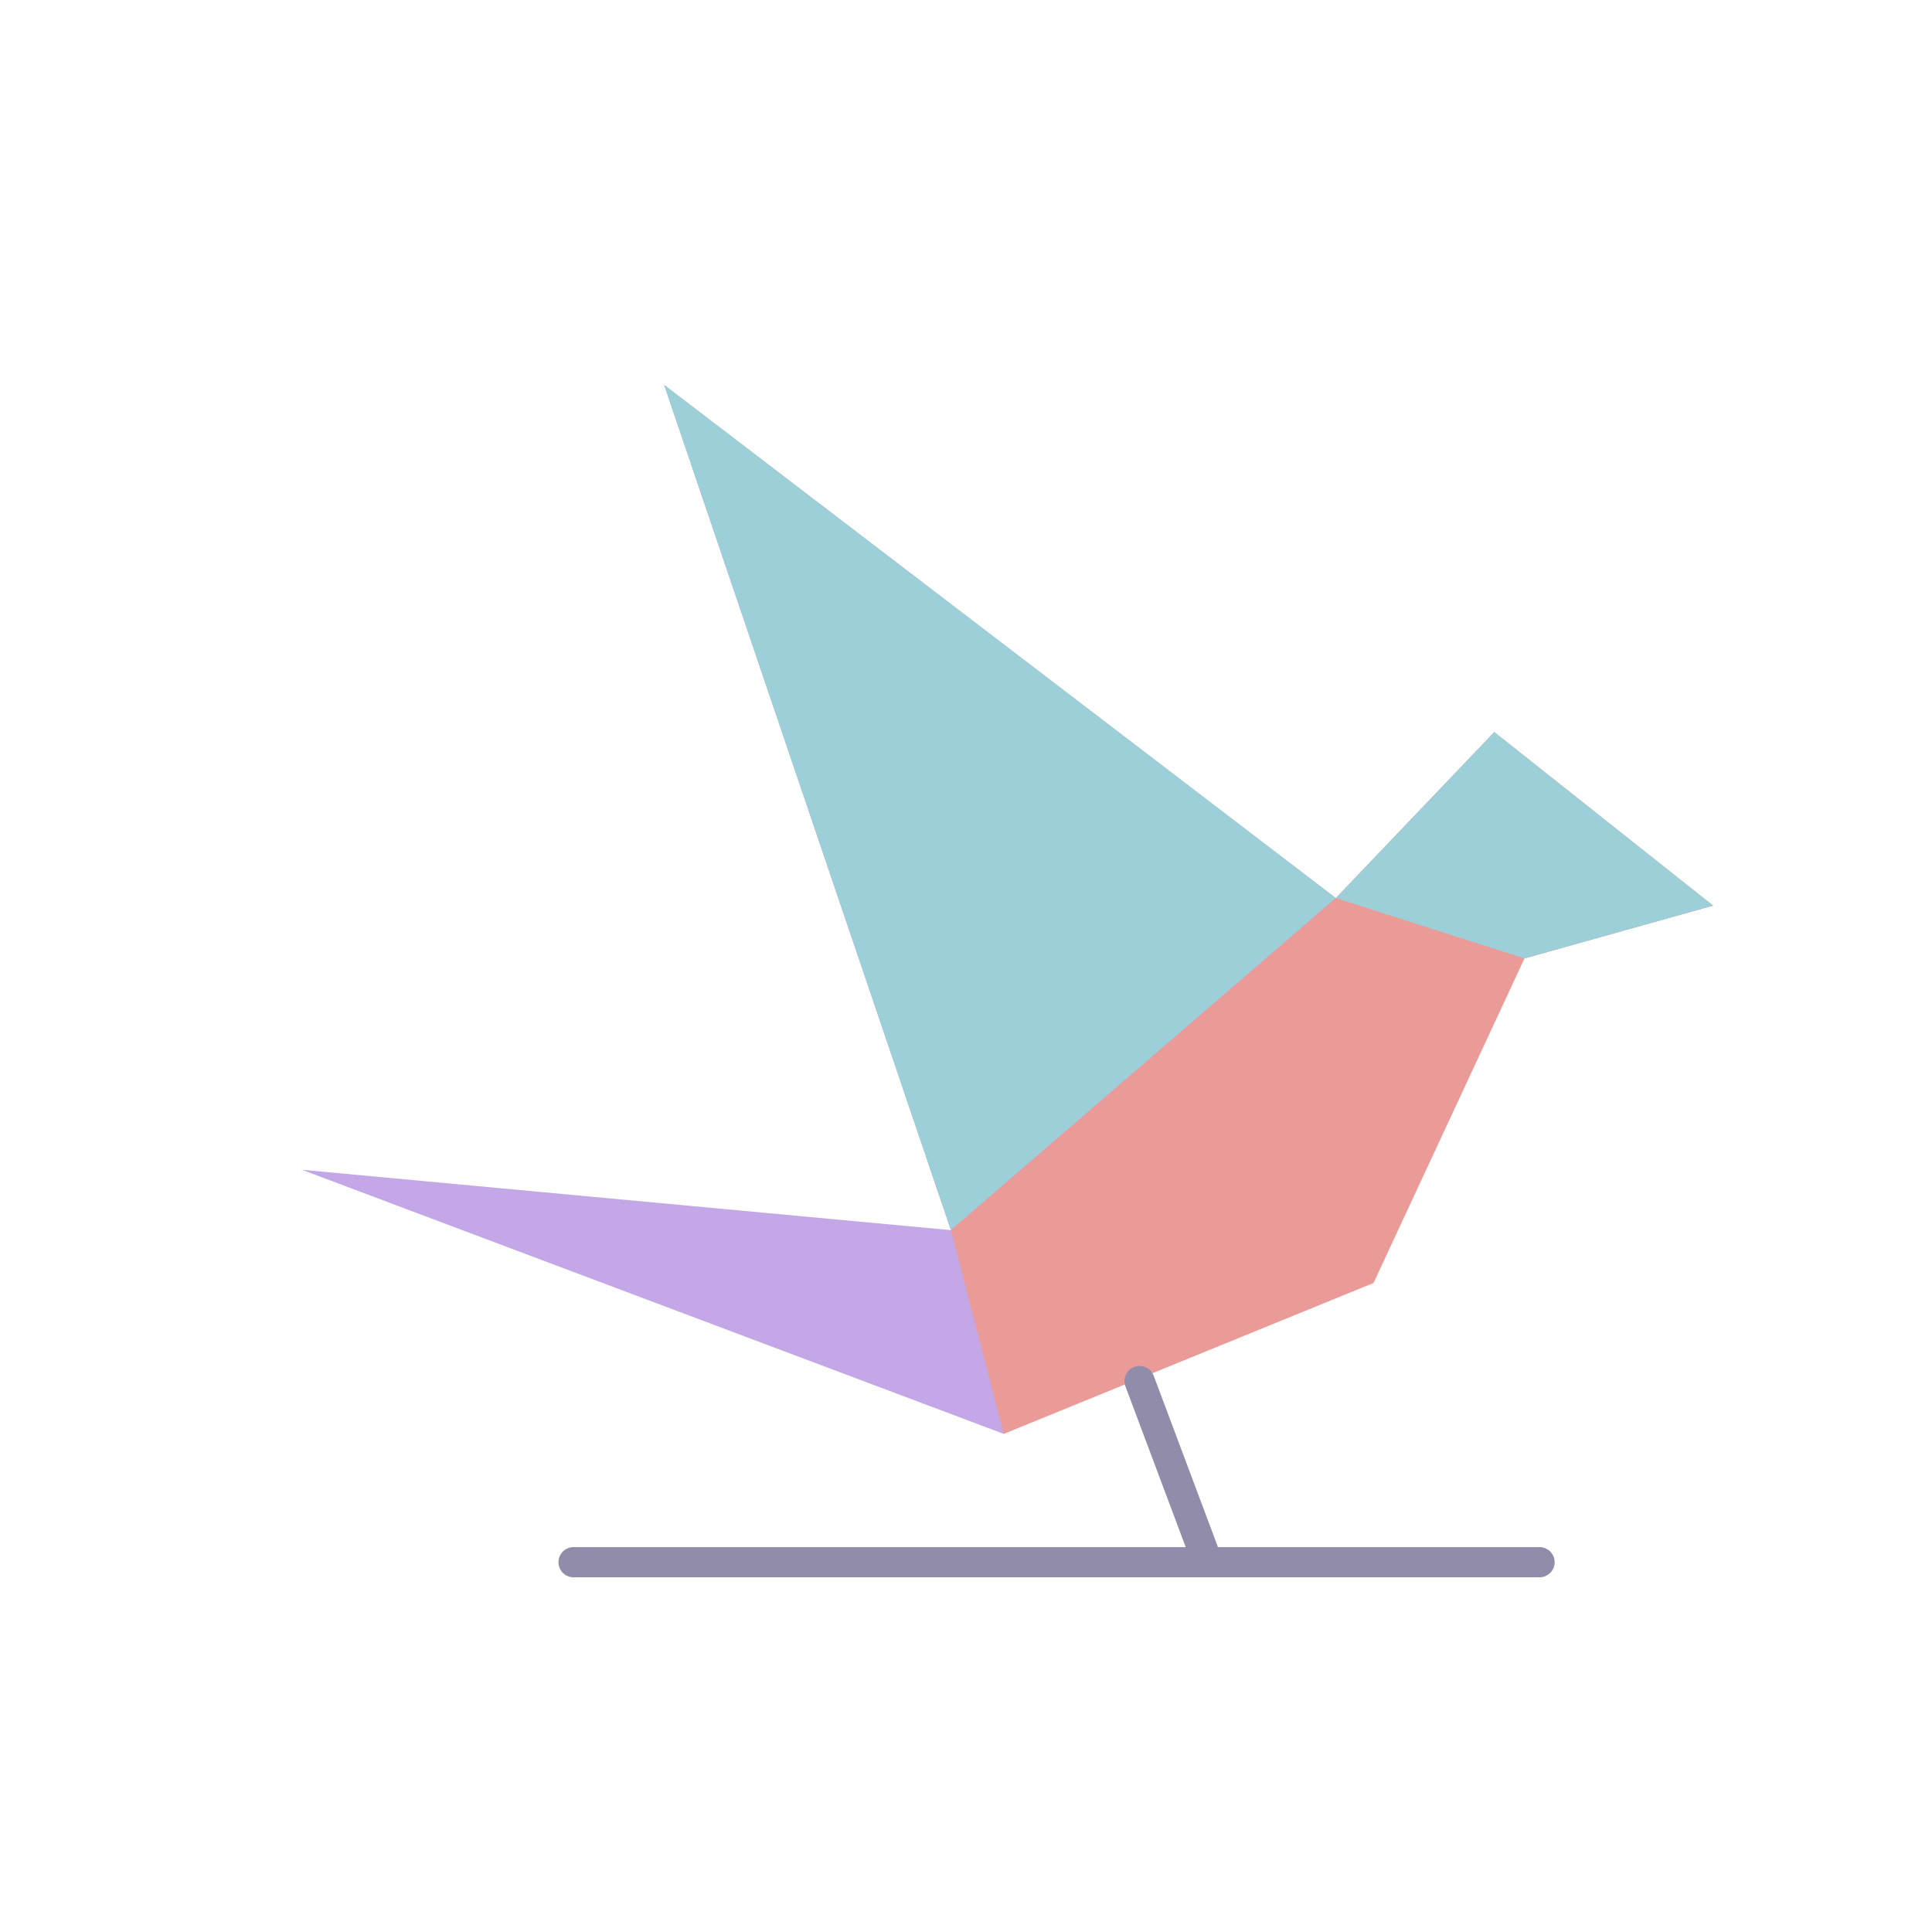
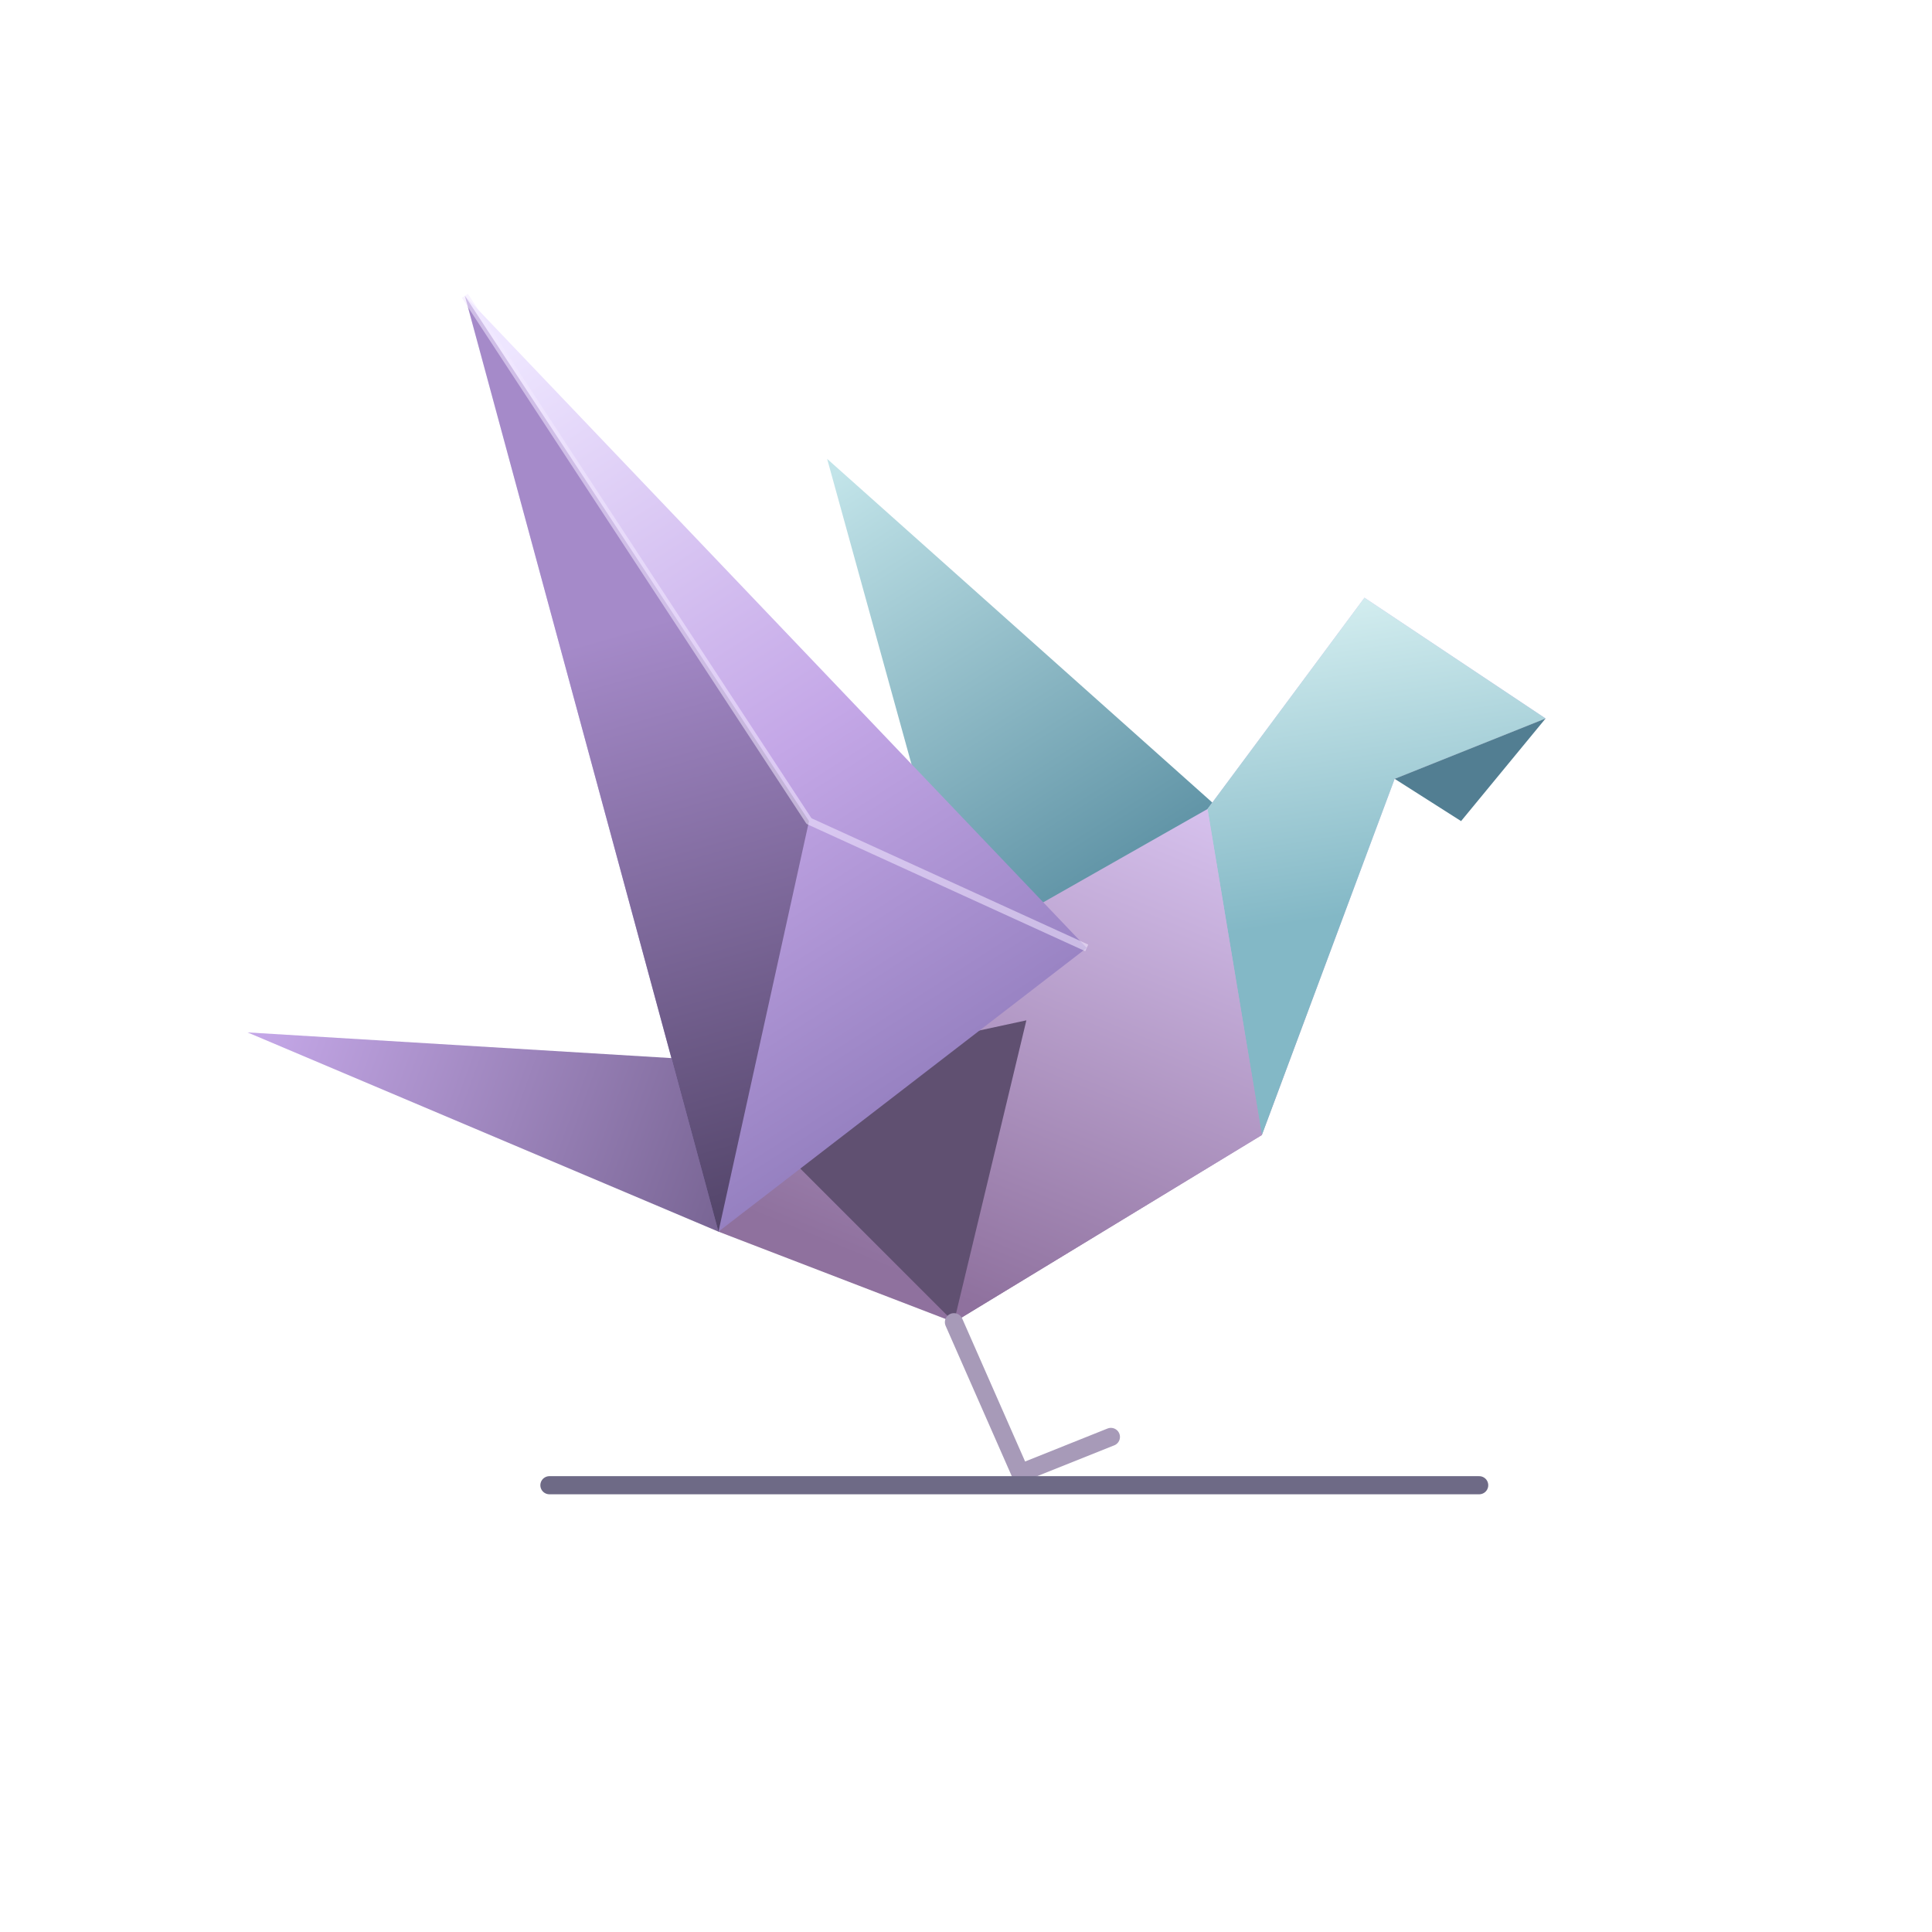
- <svg xmlns="http://www.w3.org/2000/svg" width="256" height="256" viewBox="0 0 256 256" fill="none">
-   <path d="M40 155 126 163 88 51 177 119 133 190Z" fill="#c4a7e7" />
-   <path d="m88 51 89 68-51 44Z" fill="#9ccfd8" />
-   <path d="m126 163 51-44 21-22 29 23-25 7-20 43-49 20Z" fill="#ea9a97" />
-   <path d="m177 119 21-22 29 23-25 7Z" fill="#9ccfd8" />
-   <path d="m151 183 9 24m-84 0h128" stroke="#908caa" stroke-width="4" stroke-linecap="round" stroke-linejoin="round" />
+ <svg xmlns="http://www.w3.org/2000/svg" width="320" height="320" viewBox="0 0 320 320" fill="none">
+   <defs>
+     <linearGradient id="wing" x1="83" y1="58" x2="174" y2="199" gradientUnits="userSpaceOnUse">
+       <stop stop-color="#eee6ff" />
+       <stop offset=".48" stop-color="#c4a7e7" />
+       <stop offset="1" stop-color="#8270b0" />
+     </linearGradient>
+     <linearGradient id="wingFold" x1="105" y1="104" x2="133" y2="202" gradientUnits="userSpaceOnUse">
+       <stop stop-color="#a58ac9" />
+       <stop offset="1" stop-color="#514367" />
+     </linearGradient>
+     <linearGradient id="backWing" x1="139" y1="78" x2="188" y2="155" gradientUnits="userSpaceOnUse">
+       <stop stop-color="#c2e4e9" />
+       <stop offset="1" stop-color="#548a9e" />
+     </linearGradient>
+     <linearGradient id="breast" x1="201" y1="133" x2="166" y2="218" gradientUnits="userSpaceOnUse">
+       <stop stop-color="#d7c2ee" />
+       <stop offset="1" stop-color="#8f719e" />
+     </linearGradient>
+     <linearGradient id="head" x1="219" y1="99" x2="227" y2="151" gradientUnits="userSpaceOnUse">
+       <stop stop-color="#d4eef0" />
+       <stop offset="1" stop-color="#83b8c6" />
+     </linearGradient>
+     <linearGradient id="tail" x1="43" y1="172" x2="126" y2="202" gradientUnits="userSpaceOnUse">
+       <stop stop-color="#c4a7e7" />
+       <stop offset="1" stop-color="#73608e" />
+     </linearGradient>
+   </defs>
+   <path d="m137 76 65 58-36 47Z" fill="url(#backWing)" />
+   <path d="m41 171 99 6-21 27Z" fill="url(#tail)" />
+   <path d="m119 180 81-46 26-35 30 20-25 10-22 59-51 31-39-15Z" fill="url(#breast)" />
+   <path d="m119 180 39 39 12-50Z" fill="#605071" />
+   <path d="m200 134 26-35 30 20-25 10-22 59Z" fill="url(#head)" />
+   <path d="m231 129 25-10-14 17Z" fill="#527e92" />
+   <path d="m200 134 9 54-51 31Z" fill="url(#breast)" />
+   <path d="M77 49 180 157 119 204Z" fill="url(#wing)" />
+   <path d="m77 49 42 155 15-68Z" fill="url(#wingFold)" />
+   <path d="m77 49 57 87 46 21" stroke="#f1e8ff" stroke-opacity=".55" stroke-width="1.2" stroke-linejoin="round" />
+   <path d="m158 219 11 25 15-6" stroke="#a79ab8" stroke-width="3" stroke-linecap="round" stroke-linejoin="round" />
+   <path d="M91 246h154" stroke="#6e6a86" stroke-width="3" stroke-linecap="round" />
</svg>
